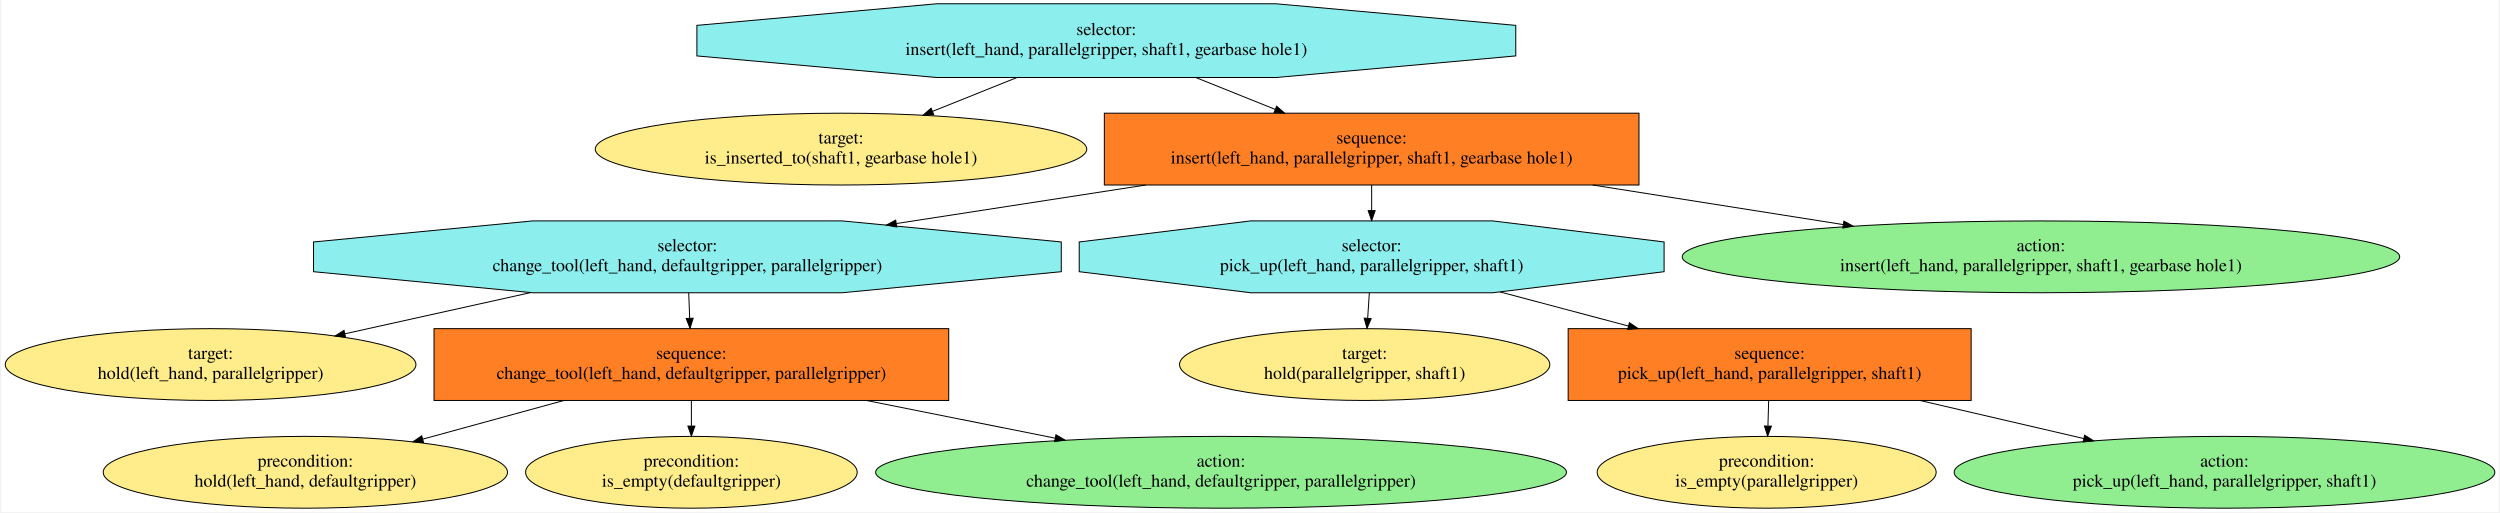
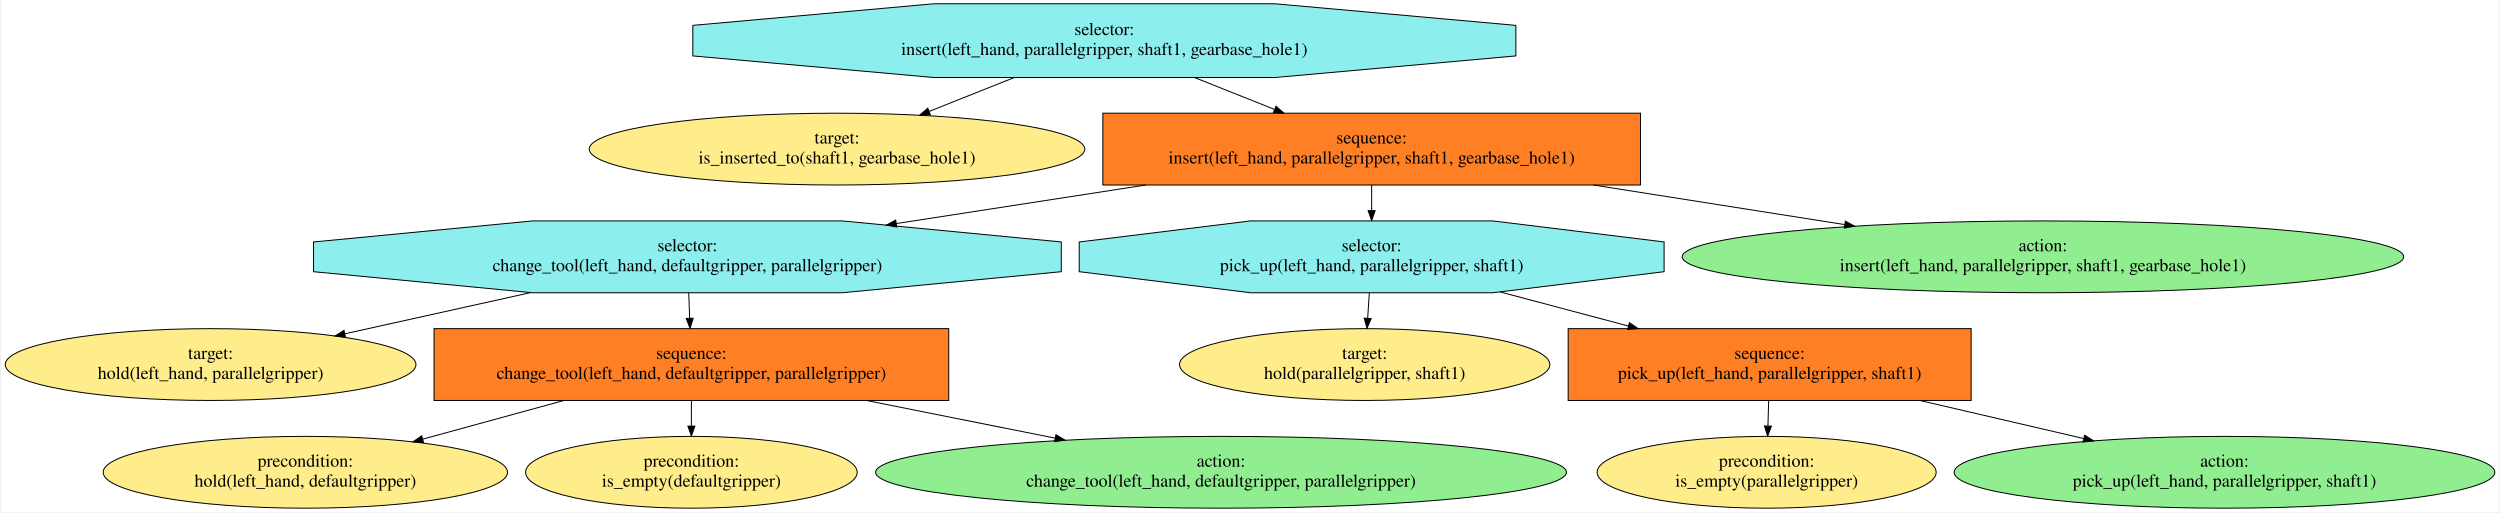
<svg xmlns="http://www.w3.org/2000/svg" width="2504pt" height="513pt" viewBox="0.00 0.00 2503.95 513.48">
  <g id="graph0" class="graph" transform="scale(1 1) rotate(0) translate(4 509.48)">
    <polygon fill="white" stroke="transparent" points="-4,4 -4,-509.48 2499.95,-509.48 2499.95,4 -4,4" />
    <g id="node1" class="node">
-       <polygon fill="#8deeee" stroke="black" points="1514.42,-453.42 1514.42,-484.05 1273.97,-505.71 933.92,-505.71 693.47,-484.05 693.47,-453.42 933.92,-431.76 1273.97,-431.76 1514.42,-453.42" />
-       <text text-anchor="middle" x="1103.94" y="-474.34" font-family="Times,serif" font-size="18.00">selector:</text>
-       <text text-anchor="middle" x="1103.94" y="-454.34" font-family="Times,serif" font-size="18.00"> insert(left_hand, parallelgripper, shaft1, gearbase hole1)</text>
+       <polygon fill="#8deeee" stroke="black" points="1514.51,-453.42 1514.51,-484.05 1272.83,-505.71 931.05,-505.71 689.38,-484.05 689.38,-453.42 931.05,-431.76 1272.83,-431.76 1514.51,-453.42" />
+       <text text-anchor="middle" x="1101.94" y="-474.34" font-family="Times,serif" font-size="18.00">selector:</text>
+       <text text-anchor="middle" x="1101.94" y="-454.34" font-family="Times,serif" font-size="18.00"> insert(left_hand, parallelgripper, shaft1, gearbase_hole1)</text>
    </g>
    <g id="node2" class="node">
-       <ellipse fill="#ffec8b" stroke="black" cx="837.94" cy="-360" rx="246.38" ry="36" />
-       <text text-anchor="middle" x="837.94" y="-365.6" font-family="Times,serif" font-size="18.00">target:</text>
-       <text text-anchor="middle" x="837.94" y="-345.6" font-family="Times,serif" font-size="18.00"> is_inserted_to(shaft1, gearbase hole1)</text>
+       <ellipse fill="#ffec8b" stroke="black" cx="833.94" cy="-360" rx="248.41" ry="36" />
+       <text text-anchor="middle" x="833.94" y="-365.6" font-family="Times,serif" font-size="18.00">target:</text>
+       <text text-anchor="middle" x="833.94" y="-345.6" font-family="Times,serif" font-size="18.00"> is_inserted_to(shaft1, gearbase_hole1)</text>
    </g>
    <g id="edge1" class="edge">
-       <path fill="none" stroke="black" d="M1014.63,-431.9C987.36,-420.96 957.33,-408.91 929.88,-397.89" />
-       <polygon fill="black" stroke="black" points="930.88,-394.52 920.29,-394.04 928.27,-401.02 930.88,-394.52" />
+       <path fill="none" stroke="black" d="M1011.96,-431.9C984.36,-420.91 953.96,-408.8 926.21,-397.75" />
+       <polygon fill="black" stroke="black" points="927.5,-394.49 916.91,-394.04 924.91,-401 927.5,-394.49" />
    </g>
    <g id="node3" class="node">
-       <polygon fill="#ff7f24" stroke="black" points="1637.94,-396 1101.94,-396 1101.94,-324 1637.94,-324 1637.94,-396" />
+       <polygon fill="#ff7f24" stroke="black" points="1639.44,-396 1100.44,-396 1100.44,-324 1639.44,-324 1639.44,-396" />
      <text text-anchor="middle" x="1369.94" y="-365.6" font-family="Times,serif" font-size="18.00">sequence:</text>
-       <text text-anchor="middle" x="1369.94" y="-345.6" font-family="Times,serif" font-size="18.00"> insert(left_hand, parallelgripper, shaft1, gearbase hole1)</text>
+       <text text-anchor="middle" x="1369.94" y="-345.6" font-family="Times,serif" font-size="18.00"> insert(left_hand, parallelgripper, shaft1, gearbase_hole1)</text>
    </g>
    <g id="edge2" class="edge">
-       <path fill="none" stroke="black" d="M1193.26,-431.9C1218.93,-421.6 1247.05,-410.31 1273.15,-399.84" />
-       <polygon fill="black" stroke="black" points="1274.69,-402.99 1282.67,-396.02 1272.09,-396.5 1274.69,-402.99" />
+       <path fill="none" stroke="black" d="M1191.93,-431.9C1217.8,-421.6 1246.12,-410.31 1272.42,-399.84" />
+       <polygon fill="black" stroke="black" points="1274.02,-402.97 1282.01,-396.02 1271.43,-396.47 1274.02,-402.97" />
    </g>
    <g id="node4" class="node">
      <polygon fill="#8deeee" stroke="black" points="1058.77,-237.09 1058.77,-266.91 839.2,-288 528.68,-288 309.12,-266.91 309.12,-237.09 528.68,-216 839.2,-216 1058.77,-237.09" />
      <text text-anchor="middle" x="683.94" y="-257.6" font-family="Times,serif" font-size="18.00">selector:</text>
      <text text-anchor="middle" x="683.94" y="-237.6" font-family="Times,serif" font-size="18.00"> change_tool(left_hand, defaultgripper, parallelgripper)</text>
    </g>
    <g id="edge3" class="edge">
      <path fill="none" stroke="black" d="M1143.42,-324C1062.86,-311.55 972.57,-297.6 893.5,-285.38" />
      <polygon fill="black" stroke="black" points="893.83,-281.89 883.41,-283.82 892.76,-288.81 893.83,-281.89" />
    </g>
    <g id="node10" class="node">
      <polygon fill="#8deeee" stroke="black" points="1663.12,-237.09 1663.12,-266.91 1491.38,-288 1248.5,-288 1076.76,-266.91 1076.76,-237.09 1248.5,-216 1491.38,-216 1663.12,-237.09" />
      <text text-anchor="middle" x="1369.94" y="-257.6" font-family="Times,serif" font-size="18.00">selector:</text>
      <text text-anchor="middle" x="1369.94" y="-237.6" font-family="Times,serif" font-size="18.00"> pick_up(left_hand, parallelgripper, shaft1)</text>
    </g>
    <g id="edge9" class="edge">
      <path fill="none" stroke="black" d="M1369.94,-324C1369.94,-315.85 1369.94,-307.06 1369.94,-298.54" />
      <polygon fill="black" stroke="black" points="1373.44,-298.33 1369.94,-288.33 1366.44,-298.33 1373.44,-298.33" />
    </g>
    <g id="node15" class="node">
-       <ellipse fill="lightgreen" stroke="black" cx="2040.94" cy="-252" rx="359.62" ry="36" />
-       <text text-anchor="middle" x="2040.94" y="-257.6" font-family="Times,serif" font-size="18.00">action:</text>
-       <text text-anchor="middle" x="2040.94" y="-237.6" font-family="Times,serif" font-size="18.00"> insert(left_hand, parallelgripper, shaft1, gearbase hole1)</text>
+       <ellipse fill="lightgreen" stroke="black" cx="2042.94" cy="-252" rx="361.64" ry="36" />
+       <text text-anchor="middle" x="2042.94" y="-257.6" font-family="Times,serif" font-size="18.00">action:</text>
+       <text text-anchor="middle" x="2042.94" y="-237.6" font-family="Times,serif" font-size="18.00"> insert(left_hand, parallelgripper, shaft1, gearbase_hole1)</text>
    </g>
    <g id="edge14" class="edge">
-       <path fill="none" stroke="black" d="M1591.51,-324C1672.6,-311.19 1763.76,-296.79 1842.68,-284.32" />
-       <polygon fill="black" stroke="black" points="1843.4,-287.75 1852.74,-282.73 1842.31,-280.83 1843.4,-287.75" />
+       <path fill="none" stroke="black" d="M1592.17,-324C1673.5,-311.19 1764.93,-296.79 1844.09,-284.32" />
+       <polygon fill="black" stroke="black" points="1844.84,-287.74 1854.17,-282.73 1843.75,-280.83 1844.84,-287.74" />
    </g>
    <g id="node5" class="node">
      <ellipse fill="#ffec8b" stroke="black" cx="205.94" cy="-144" rx="205.88" ry="36" />
      <text text-anchor="middle" x="205.94" y="-149.6" font-family="Times,serif" font-size="18.00">target:</text>
      <text text-anchor="middle" x="205.94" y="-129.6" font-family="Times,serif" font-size="18.00"> hold(left_hand, parallelgripper)</text>
    </g>
    <g id="edge4" class="edge">
      <path fill="none" stroke="black" d="M526.76,-216.14C466.57,-202.8 398.51,-187.7 340.61,-174.86" />
      <polygon fill="black" stroke="black" points="341.19,-171.41 330.67,-172.66 339.67,-178.24 341.19,-171.41" />
    </g>
    <g id="node6" class="node">
      <polygon fill="#ff7f24" stroke="black" points="945.94,-180 429.94,-180 429.94,-108 945.94,-108 945.94,-180" />
      <text text-anchor="middle" x="687.94" y="-149.6" font-family="Times,serif" font-size="18.00">sequence:</text>
      <text text-anchor="middle" x="687.94" y="-129.6" font-family="Times,serif" font-size="18.00"> change_tool(left_hand, defaultgripper, parallelgripper)</text>
    </g>
    <g id="edge5" class="edge">
      <path fill="none" stroke="black" d="M685.26,-216C685.57,-207.85 685.9,-199.06 686.22,-190.54" />
      <polygon fill="black" stroke="black" points="689.73,-190.45 686.61,-180.33 682.73,-190.19 689.73,-190.45" />
    </g>
    <g id="node7" class="node">
      <ellipse fill="#ffec8b" stroke="black" cx="300.94" cy="-36" rx="202.68" ry="36" />
      <text text-anchor="middle" x="300.94" y="-41.6" font-family="Times,serif" font-size="18.00">precondition:</text>
      <text text-anchor="middle" x="300.94" y="-21.6" font-family="Times,serif" font-size="18.00"> hold(left_hand, defaultgripper)</text>
    </g>
    <g id="edge6" class="edge">
      <path fill="none" stroke="black" d="M560.15,-108C514.51,-95.5 463.34,-81.48 418.6,-69.23" />
      <polygon fill="black" stroke="black" points="419.43,-65.82 408.86,-66.56 417.58,-72.58 419.43,-65.82" />
    </g>
    <g id="node8" class="node">
      <ellipse fill="#ffec8b" stroke="black" cx="687.94" cy="-36" rx="166.23" ry="36" />
      <text text-anchor="middle" x="687.94" y="-41.6" font-family="Times,serif" font-size="18.00">precondition:</text>
      <text text-anchor="middle" x="687.94" y="-21.6" font-family="Times,serif" font-size="18.00"> is_empty(defaultgripper)</text>
    </g>
    <g id="edge7" class="edge">
      <path fill="none" stroke="black" d="M687.94,-108C687.94,-99.85 687.94,-91.06 687.94,-82.54" />
      <polygon fill="black" stroke="black" points="691.44,-82.33 687.94,-72.33 684.44,-82.33 691.44,-82.33" />
    </g>
    <g id="node9" class="node">
      <ellipse fill="lightgreen" stroke="black" cx="1218.94" cy="-36" rx="346.29" ry="36" />
      <text text-anchor="middle" x="1218.94" y="-41.6" font-family="Times,serif" font-size="18.00">action:</text>
      <text text-anchor="middle" x="1218.94" y="-21.6" font-family="Times,serif" font-size="18.00"> change_tool(left_hand, defaultgripper, parallelgripper)</text>
    </g>
    <g id="edge8" class="edge">
      <path fill="none" stroke="black" d="M863.28,-108C924.23,-95.83 992.38,-82.23 1052.58,-70.21" />
      <polygon fill="black" stroke="black" points="1053.44,-73.61 1062.56,-68.22 1052.07,-66.74 1053.44,-73.61" />
    </g>
    <g id="node11" class="node">
      <ellipse fill="#ffec8b" stroke="black" cx="1362.94" cy="-144" rx="185.63" ry="36" />
      <text text-anchor="middle" x="1362.94" y="-149.6" font-family="Times,serif" font-size="18.00">target:</text>
      <text text-anchor="middle" x="1362.94" y="-129.6" font-family="Times,serif" font-size="18.00"> hold(parallelgripper, shaft1)</text>
    </g>
    <g id="edge10" class="edge">
      <path fill="none" stroke="black" d="M1367.63,-216C1367.09,-207.85 1366.51,-199.06 1365.95,-190.54" />
      <polygon fill="black" stroke="black" points="1369.43,-190.08 1365.27,-180.33 1362.44,-190.54 1369.43,-190.08" />
    </g>
    <g id="node12" class="node">
      <polygon fill="#ff7f24" stroke="black" points="1970.94,-180 1566.94,-180 1566.94,-108 1970.94,-108 1970.94,-180" />
      <text text-anchor="middle" x="1768.94" y="-149.6" font-family="Times,serif" font-size="18.00">sequence:</text>
      <text text-anchor="middle" x="1768.94" y="-129.6" font-family="Times,serif" font-size="18.00"> pick_up(left_hand, parallelgripper, shaft1)</text>
    </g>
    <g id="edge11" class="edge">
      <path fill="none" stroke="black" d="M1498.66,-216.8C1539.76,-205.89 1585.46,-193.75 1627.41,-182.6" />
      <polygon fill="black" stroke="black" points="1628.38,-185.96 1637.14,-180.01 1626.58,-179.2 1628.38,-185.96" />
    </g>
    <g id="node13" class="node">
      <ellipse fill="#ffec8b" stroke="black" cx="1765.94" cy="-36" rx="169.94" ry="36" />
      <text text-anchor="middle" x="1765.94" y="-41.6" font-family="Times,serif" font-size="18.00">precondition:</text>
      <text text-anchor="middle" x="1765.94" y="-21.6" font-family="Times,serif" font-size="18.00"> is_empty(parallelgripper)</text>
    </g>
    <g id="edge12" class="edge">
      <path fill="none" stroke="black" d="M1767.95,-108C1767.72,-99.85 1767.47,-91.06 1767.23,-82.54" />
      <polygon fill="black" stroke="black" points="1770.72,-82.22 1766.94,-72.33 1763.73,-82.42 1770.72,-82.22" />
    </g>
    <g id="node14" class="node">
      <ellipse fill="lightgreen" stroke="black" cx="2224.94" cy="-36" rx="271.02" ry="36" />
      <text text-anchor="middle" x="2224.94" y="-41.6" font-family="Times,serif" font-size="18.00">action:</text>
      <text text-anchor="middle" x="2224.94" y="-21.6" font-family="Times,serif" font-size="18.00"> pick_up(left_hand, parallelgripper, shaft1)</text>
    </g>
    <g id="edge13" class="edge">
      <path fill="none" stroke="black" d="M1919.52,-108C1972.4,-95.7 2031.59,-81.94 2083.69,-69.84" />
      <polygon fill="black" stroke="black" points="2084.72,-73.19 2093.67,-67.52 2083.13,-66.37 2084.72,-73.19" />
    </g>
  </g>
</svg>
